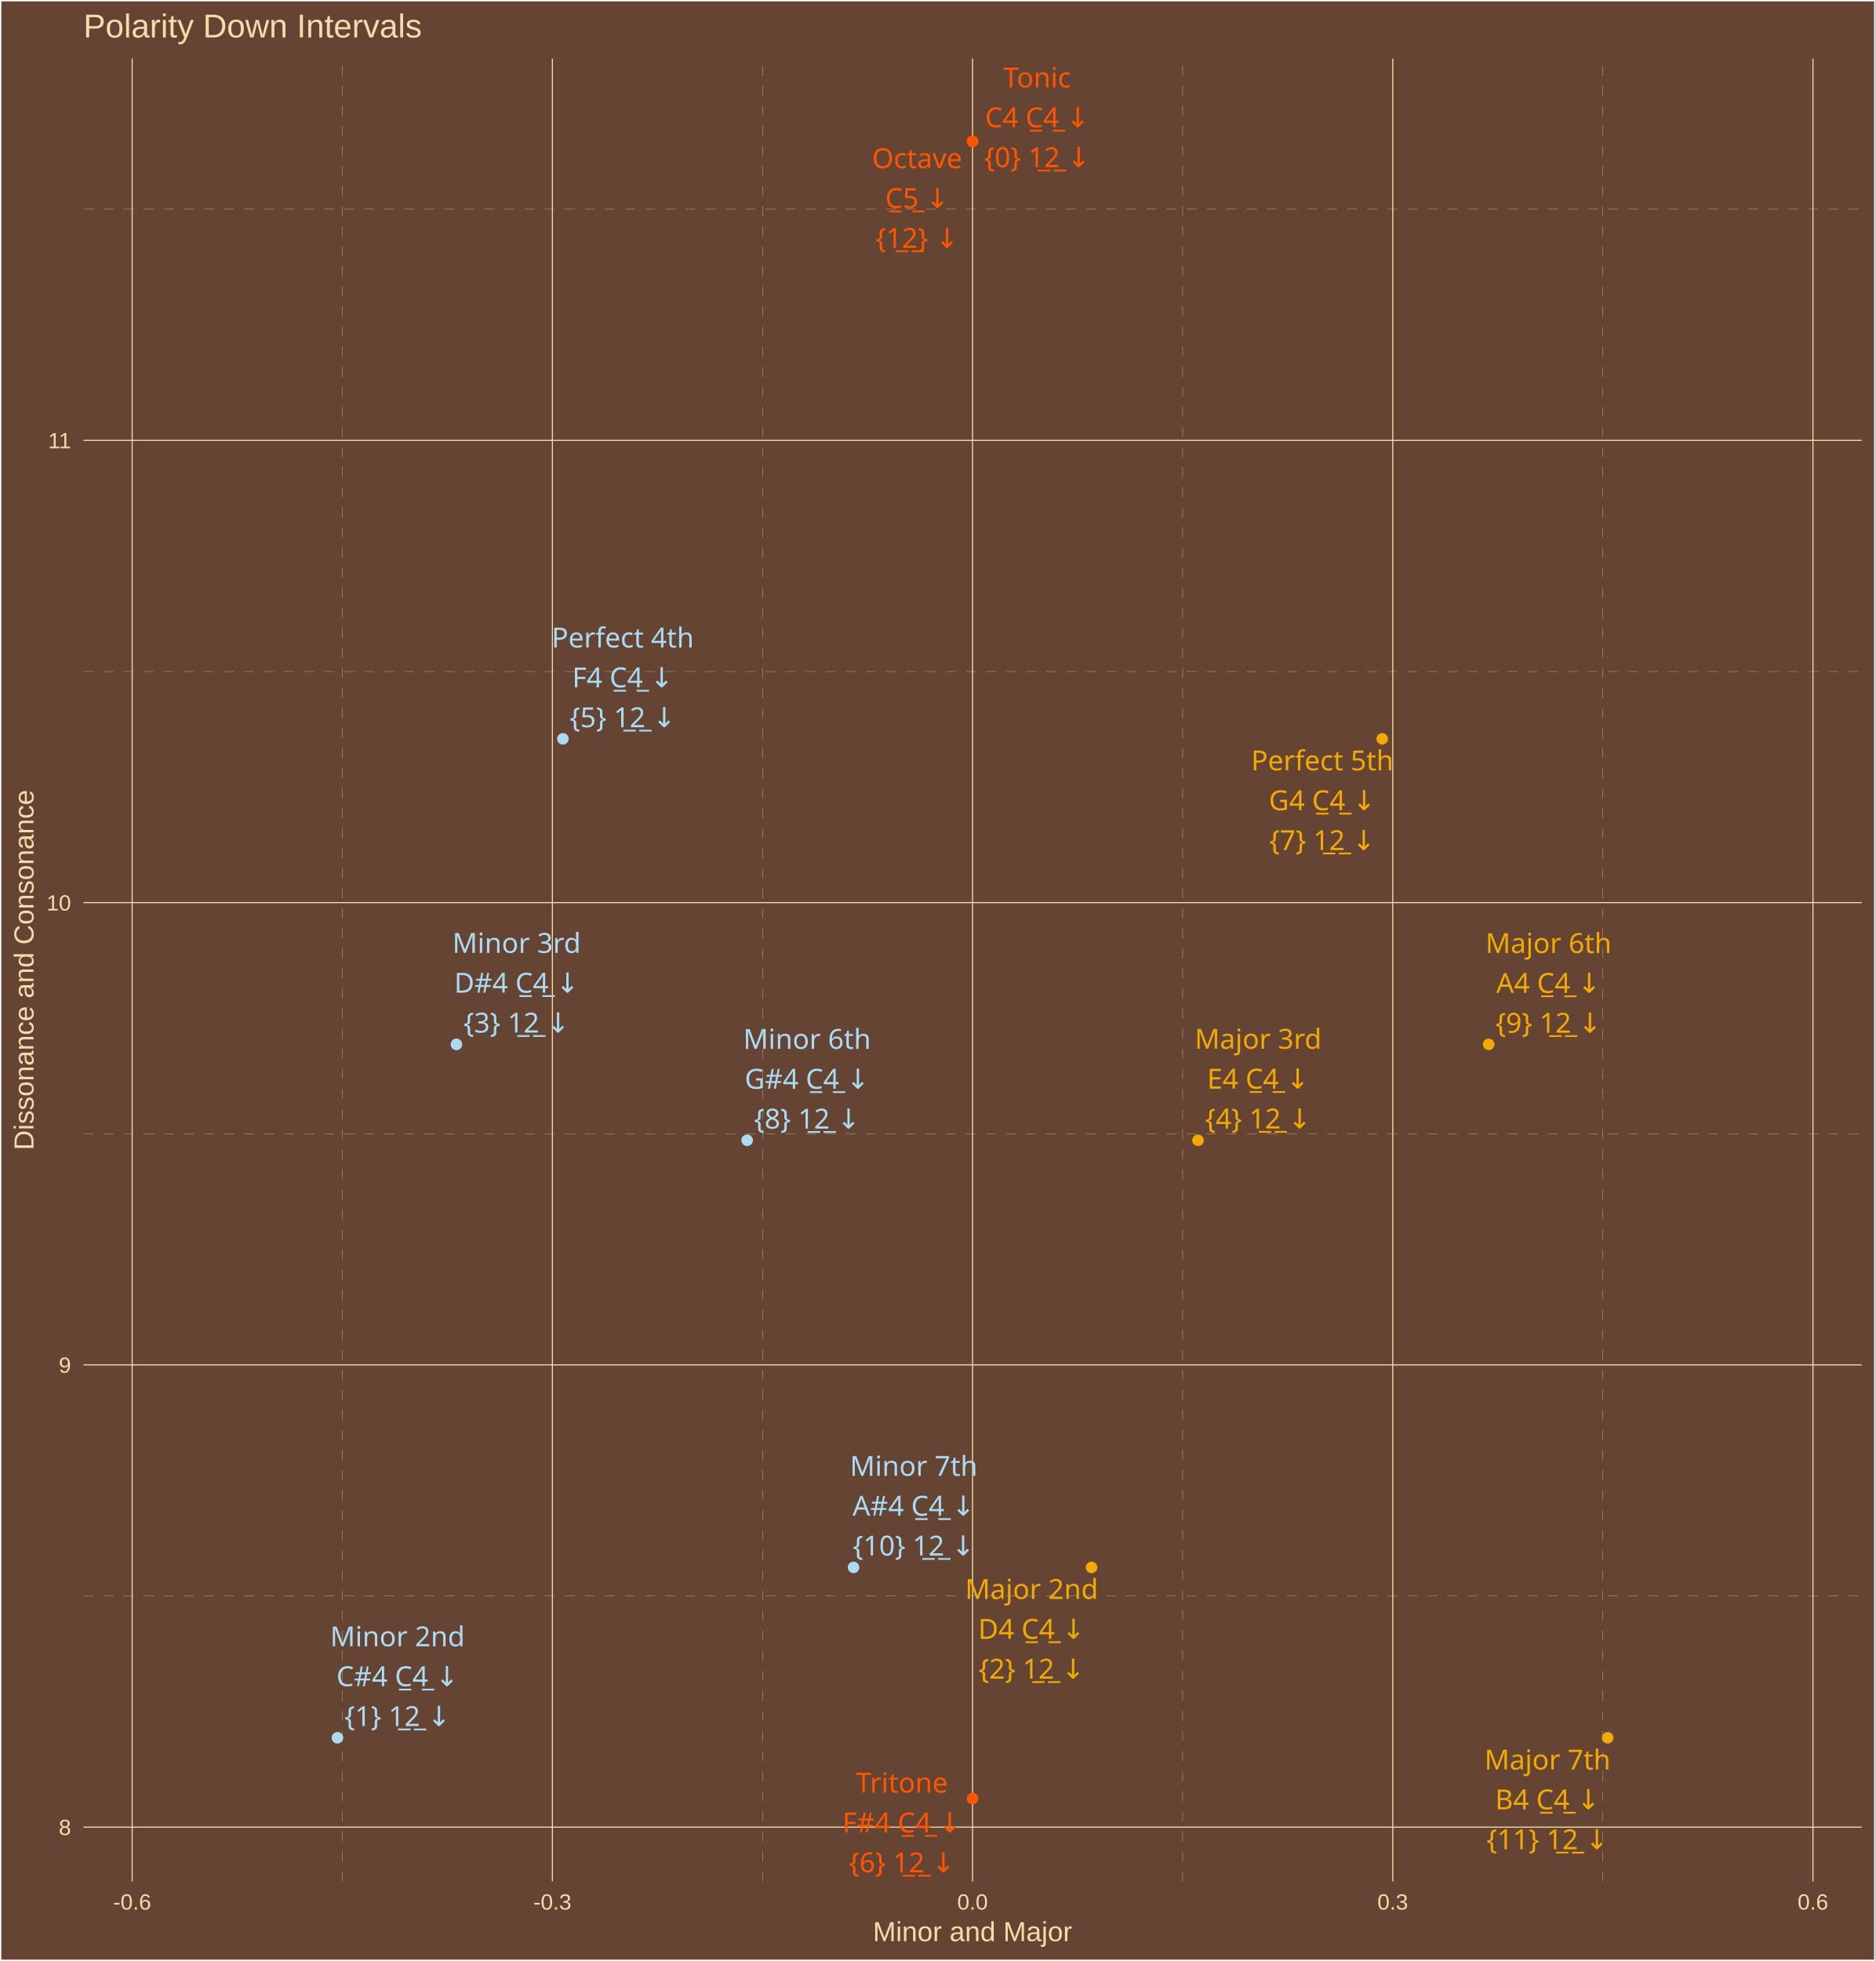
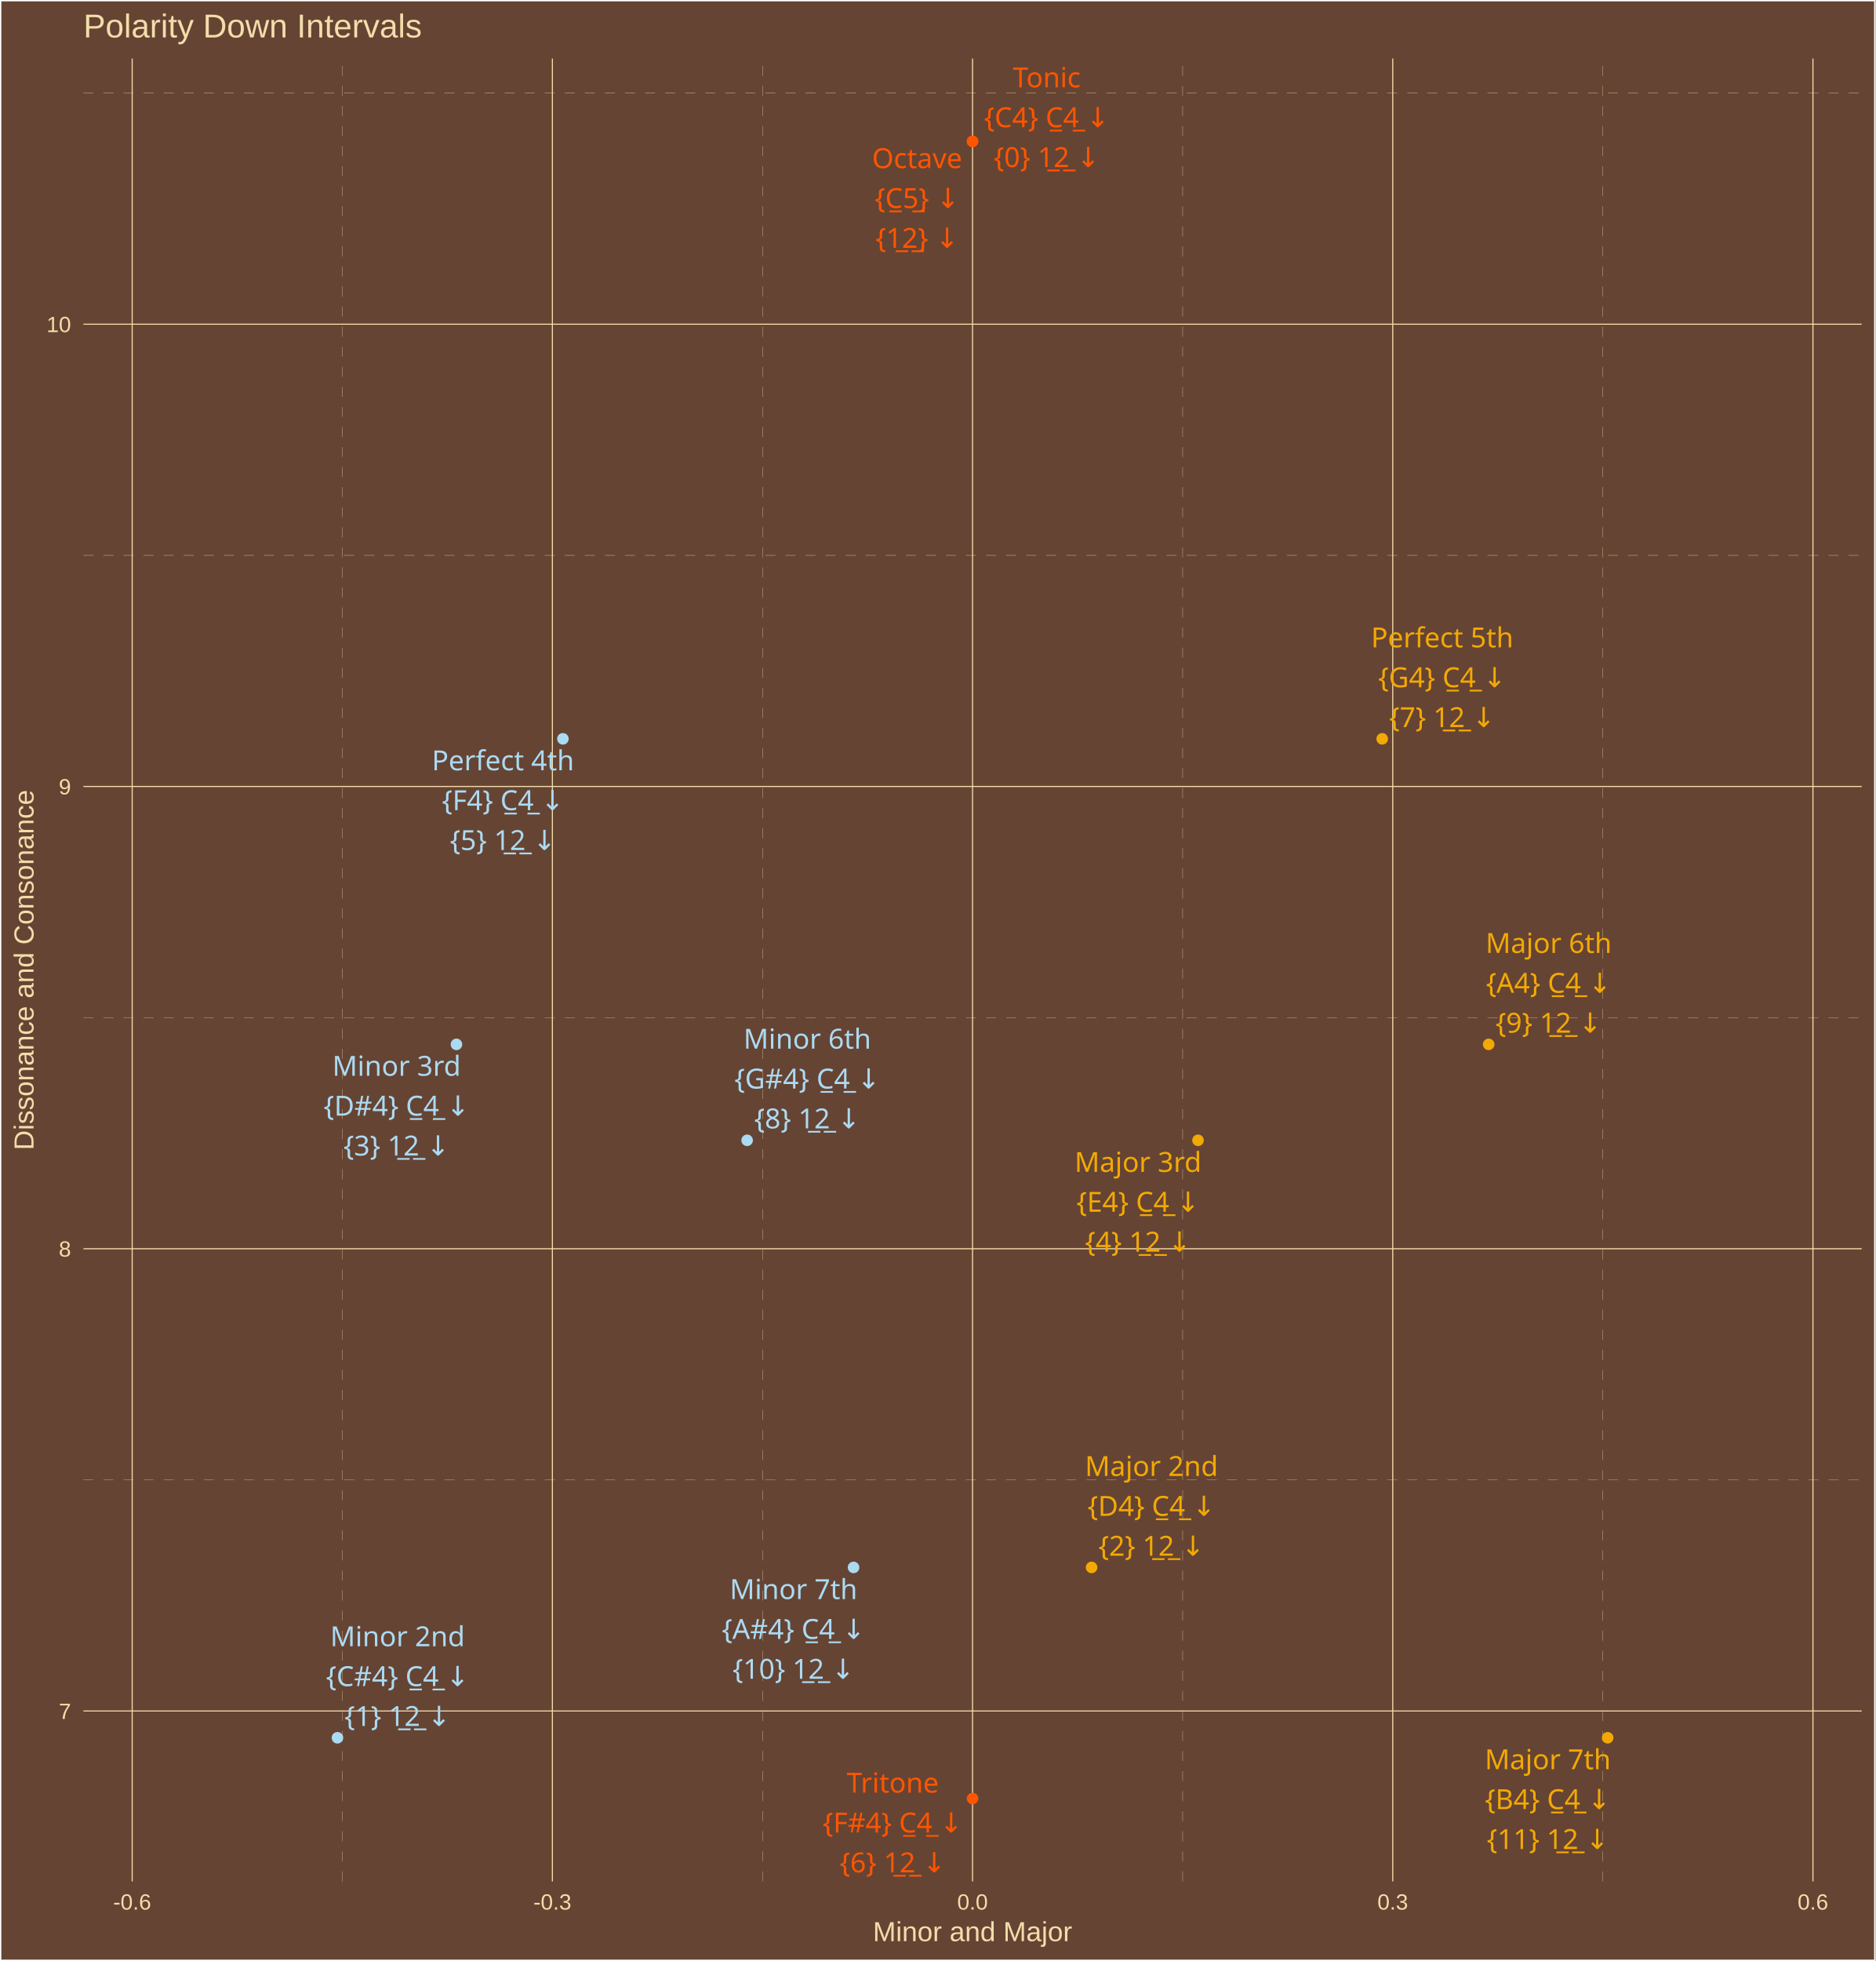
<svg xmlns="http://www.w3.org/2000/svg" class="svglite" width="748.00pt" height="782.00pt" viewBox="0 0 748.00 782.00">
  <defs>
    <style type="text/css">
    .svglite line, .svglite polyline, .svglite polygon, .svglite path, .svglite rect, .svglite circle {
      fill: none;
      stroke: #000000;
      stroke-linecap: round;
      stroke-linejoin: round;
      stroke-miterlimit: 10.00;
    }
    .svglite text {
      white-space: pre;
    }
  </style>
  </defs>
  <rect width="100%" height="100%" style="stroke: none; fill: #664433;" />
  <defs>
    <clipPath id="cpMC4wMHw3NDguMDB8MC4wMHw3ODIuMDA=">
      <rect x="0.00" y="0.00" width="748.00" height="782.00" />
    </clipPath>
  </defs>
  <g clip-path="url(#cpMC4wMHw3NDguMDB8MC4wMHw3ODIuMDA=)">
    <rect x="0.00" y="0" width="748.00" height="782.00" style="stroke-width: 1.07; stroke: #FFFFFF; fill: #664433;" />
  </g>
  <defs>
    <clipPath id="cpMzMuMjd8NzQyLjUyfDIzLjM0fDc1MC4yNw==">
      <rect x="33.27" y="23.34" width="709.25" height="726.93" />
    </clipPath>
  </defs>
  <g clip-path="url(#cpMzMuMjd8NzQyLjUyfDIzLjM0fDc1MC4yNw==)">
    <rect x="33.27" y="23.34" width="709.25" height="726.93" style="stroke-width: 1.07; stroke: none; fill: #664433;" />
-     <polyline points="33.27,636.45 742.52,636.45 " style="stroke-width: 0.11; stroke: #F3DDAB; stroke-dasharray: 4.00,4.00; stroke-linecap: butt;" />
-     <polyline points="33.27,452.11 742.52,452.11 " style="stroke-width: 0.11; stroke: #F3DDAB; stroke-dasharray: 4.00,4.00; stroke-linecap: butt;" />
-     <polyline points="33.27,267.77 742.52,267.77 " style="stroke-width: 0.11; stroke: #F3DDAB; stroke-dasharray: 4.00,4.00; stroke-linecap: butt;" />
-     <polyline points="33.27,83.44 742.52,83.44 " style="stroke-width: 0.11; stroke: #F3DDAB; stroke-dasharray: 4.00,4.00; stroke-linecap: butt;" />
+     <polyline points="33.27,590.14 742.52,590.14 " style="stroke-width: 0.11; stroke: #F3DDAB; stroke-dasharray: 4.00,4.00; stroke-linecap: butt;" />
+     <polyline points="33.27,405.80 742.52,405.80 " style="stroke-width: 0.11; stroke: #F3DDAB; stroke-dasharray: 4.00,4.00; stroke-linecap: butt;" />
+     <polyline points="33.27,221.46 742.52,221.46 " style="stroke-width: 0.11; stroke: #F3DDAB; stroke-dasharray: 4.00,4.00; stroke-linecap: butt;" />
+     <polyline points="33.27,37.12 742.52,37.12 " style="stroke-width: 0.11; stroke: #F3DDAB; stroke-dasharray: 4.00,4.00; stroke-linecap: butt;" />
    <polyline points="136.51,750.27 136.51,23.34 " style="stroke-width: 0.11; stroke: #F3DDAB; stroke-dasharray: 4.00,4.00; stroke-linecap: butt;" />
    <polyline points="304.10,750.27 304.10,23.34 " style="stroke-width: 0.11; stroke: #F3DDAB; stroke-dasharray: 4.00,4.00; stroke-linecap: butt;" />
    <polyline points="471.69,750.27 471.69,23.34 " style="stroke-width: 0.11; stroke: #F3DDAB; stroke-dasharray: 4.00,4.00; stroke-linecap: butt;" />
    <polyline points="639.27,750.27 639.27,23.34 " style="stroke-width: 0.11; stroke: #F3DDAB; stroke-dasharray: 4.00,4.00; stroke-linecap: butt;" />
-     <polyline points="33.27,728.62 742.52,728.62 " style="stroke-width: 0.43; stroke: #F3DDAB; stroke-linecap: butt;" />
-     <polyline points="33.27,544.28 742.52,544.28 " style="stroke-width: 0.43; stroke: #F3DDAB; stroke-linecap: butt;" />
-     <polyline points="33.27,359.94 742.52,359.94 " style="stroke-width: 0.43; stroke: #F3DDAB; stroke-linecap: butt;" />
-     <polyline points="33.27,175.60 742.52,175.60 " style="stroke-width: 0.43; stroke: #F3DDAB; stroke-linecap: butt;" />
+     <polyline points="33.27,682.30 742.52,682.30 " style="stroke-width: 0.43; stroke: #F3DDAB; stroke-linecap: butt;" />
+     <polyline points="33.27,497.97 742.52,497.97 " style="stroke-width: 0.43; stroke: #F3DDAB; stroke-linecap: butt;" />
+     <polyline points="33.27,313.63 742.52,313.63 " style="stroke-width: 0.43; stroke: #F3DDAB; stroke-linecap: butt;" />
+     <polyline points="33.27,129.29 742.52,129.29 " style="stroke-width: 0.43; stroke: #F3DDAB; stroke-linecap: butt;" />
    <polyline points="52.72,750.27 52.72,23.34 " style="stroke-width: 0.43; stroke: #F3DDAB; stroke-linecap: butt;" />
    <polyline points="220.31,750.27 220.31,23.34 " style="stroke-width: 0.43; stroke: #F3DDAB; stroke-linecap: butt;" />
    <polyline points="387.89,750.27 387.89,23.34 " style="stroke-width: 0.43; stroke: #F3DDAB; stroke-linecap: butt;" />
    <polyline points="555.48,750.27 555.48,23.34 " style="stroke-width: 0.43; stroke: #F3DDAB; stroke-linecap: butt;" />
    <polyline points="723.07,750.27 723.07,23.34 " style="stroke-width: 0.43; stroke: #F3DDAB; stroke-linecap: butt;" />
    <circle cx="387.89" cy="56.38" r="1.95" style="stroke-width: 0.71; stroke: #FF5500; fill: #FF5500;" />
    <circle cx="134.59" cy="692.98" r="1.95" style="stroke-width: 0.71; stroke: #ABDAF3; fill: #ABDAF3;" />
    <circle cx="435.36" cy="625.05" r="1.95" style="stroke-width: 0.71; stroke: #F3A904; fill: #F3A904;" />
    <circle cx="182.05" cy="416.47" r="1.95" style="stroke-width: 0.71; stroke: #ABDAF3; fill: #ABDAF3;" />
    <circle cx="477.81" cy="454.73" r="1.95" style="stroke-width: 0.71; stroke: #F3A904; fill: #F3A904;" />
    <circle cx="224.51" cy="294.63" r="1.95" style="stroke-width: 0.71; stroke: #ABDAF3; fill: #ABDAF3;" />
    <circle cx="387.89" cy="717.22" r="1.95" style="stroke-width: 0.71; stroke: #FF5500; fill: #FF5500;" />
    <circle cx="551.28" cy="294.63" r="1.95" style="stroke-width: 0.71; stroke: #F3A904; fill: #F3A904;" />
    <circle cx="297.98" cy="454.73" r="1.95" style="stroke-width: 0.71; stroke: #ABDAF3; fill: #ABDAF3;" />
    <circle cx="593.74" cy="416.47" r="1.95" style="stroke-width: 0.71; stroke: #F3A904; fill: #F3A904;" />
    <circle cx="340.43" cy="625.05" r="1.95" style="stroke-width: 0.71; stroke: #ABDAF3; fill: #ABDAF3;" />
    <circle cx="641.20" cy="692.98" r="1.95" style="stroke-width: 0.71; stroke: #F3A904; fill: #F3A904;" />
    <circle cx="387.89" cy="56.38" r="1.95" style="stroke-width: 0.71; stroke: #FF5500; fill: #FF5500;" />
-     <text x="413.67" y="34.86" text-anchor="middle" style="font-size: 11.04px;fill: #FF5500; font-family: &quot;Arial Unicode MS&quot;;" textLength="26.97px" lengthAdjust="spacingAndGlyphs">Tonic</text>
-     <text x="413.67" y="50.76" text-anchor="middle" style="font-size: 11.04px;fill: #FF5500; font-family: &quot;Arial Unicode MS&quot;;" textLength="42.19px" lengthAdjust="spacingAndGlyphs">C4 C̲4̲ ↓</text>
-     <text x="413.67" y="66.66" text-anchor="middle" style="font-size: 11.04px;fill: #FF5500; font-family: &quot;Arial Unicode MS&quot;;" textLength="39.77px" lengthAdjust="spacingAndGlyphs">{0} 1̲2̲ ↓</text>
-     <text x="158.53" y="656.51" text-anchor="middle" style="font-size: 11.04px;fill: #ABDAF3; font-family: &quot;Arial Unicode MS&quot;;" textLength="49.05px" lengthAdjust="spacingAndGlyphs">Minor 2nd</text>
-     <text x="158.53" y="672.41" text-anchor="middle" style="font-size: 11.04px;fill: #ABDAF3; font-family: &quot;Arial Unicode MS&quot;;" textLength="48.33px" lengthAdjust="spacingAndGlyphs">C#4 C̲4̲ ↓</text>
-     <text x="158.53" y="688.31" text-anchor="middle" style="font-size: 11.04px;fill: #ABDAF3; font-family: &quot;Arial Unicode MS&quot;;" textLength="39.77px" lengthAdjust="spacingAndGlyphs">{1} 1̲2̲ ↓</text>
-     <text x="411.45" y="637.62" text-anchor="middle" style="font-size: 11.04px;fill: #F3A904; font-family: &quot;Arial Unicode MS&quot;;" textLength="49.05px" lengthAdjust="spacingAndGlyphs">Major 2nd</text>
-     <text x="411.45" y="653.52" text-anchor="middle" style="font-size: 11.04px;fill: #F3A904; font-family: &quot;Arial Unicode MS&quot;;" textLength="42.19px" lengthAdjust="spacingAndGlyphs">D4 C̲4̲ ↓</text>
-     <text x="411.45" y="669.42" text-anchor="middle" style="font-size: 11.04px;fill: #F3A904; font-family: &quot;Arial Unicode MS&quot;;" textLength="39.77px" lengthAdjust="spacingAndGlyphs">{2} 1̲2̲ ↓</text>
-     <text x="206.04" y="379.98" text-anchor="middle" style="font-size: 11.04px;fill: #ABDAF3; font-family: &quot;Arial Unicode MS&quot;;" textLength="46.58px" lengthAdjust="spacingAndGlyphs">Minor 3rd</text>
-     <text x="206.04" y="395.87" text-anchor="middle" style="font-size: 11.04px;fill: #ABDAF3; font-family: &quot;Arial Unicode MS&quot;;" textLength="48.33px" lengthAdjust="spacingAndGlyphs">D#4 C̲4̲ ↓</text>
-     <text x="206.04" y="411.77" text-anchor="middle" style="font-size: 11.04px;fill: #ABDAF3; font-family: &quot;Arial Unicode MS&quot;;" textLength="39.77px" lengthAdjust="spacingAndGlyphs">{3} 1̲2̲ ↓</text>
-     <text x="501.80" y="418.22" text-anchor="middle" style="font-size: 11.04px;fill: #F3A904; font-family: &quot;Arial Unicode MS&quot;;" textLength="46.58px" lengthAdjust="spacingAndGlyphs">Major 3rd</text>
-     <text x="501.80" y="434.12" text-anchor="middle" style="font-size: 11.04px;fill: #F3A904; font-family: &quot;Arial Unicode MS&quot;;" textLength="41.59px" lengthAdjust="spacingAndGlyphs">E4 C̲4̲ ↓</text>
-     <text x="501.80" y="450.02" text-anchor="middle" style="font-size: 11.04px;fill: #F3A904; font-family: &quot;Arial Unicode MS&quot;;" textLength="39.77px" lengthAdjust="spacingAndGlyphs">{4} 1̲2̲ ↓</text>
-     <text x="248.37" y="258.20" text-anchor="middle" style="font-size: 11.04px;fill: #ABDAF3; font-family: &quot;Arial Unicode MS&quot;;" textLength="53.35px" lengthAdjust="spacingAndGlyphs">Perfect 4th</text>
-     <text x="248.37" y="274.10" text-anchor="middle" style="font-size: 11.04px;fill: #ABDAF3; font-family: &quot;Arial Unicode MS&quot;;" textLength="40.97px" lengthAdjust="spacingAndGlyphs">F4 C̲4̲ ↓</text>
-     <text x="248.37" y="290.00" text-anchor="middle" style="font-size: 11.04px;fill: #ABDAF3; font-family: &quot;Arial Unicode MS&quot;;" textLength="39.77px" lengthAdjust="spacingAndGlyphs">{5} 1̲2̲ ↓</text>
-     <text x="359.71" y="714.84" text-anchor="middle" style="font-size: 11.04px;fill: #FF5500; font-family: &quot;Arial Unicode MS&quot;;" textLength="34.33px" lengthAdjust="spacingAndGlyphs">Tritone</text>
-     <text x="359.71" y="730.74" text-anchor="middle" style="font-size: 11.04px;fill: #FF5500; font-family: &quot;Arial Unicode MS&quot;;" textLength="47.10px" lengthAdjust="spacingAndGlyphs">F#4 C̲4̲ ↓</text>
-     <text x="359.71" y="746.64" text-anchor="middle" style="font-size: 11.04px;fill: #FF5500; font-family: &quot;Arial Unicode MS&quot;;" textLength="39.77px" lengthAdjust="spacingAndGlyphs">{6} 1̲2̲ ↓</text>
-     <text x="527.37" y="307.20" text-anchor="middle" style="font-size: 11.04px;fill: #F3A904; font-family: &quot;Arial Unicode MS&quot;;" textLength="53.35px" lengthAdjust="spacingAndGlyphs">Perfect 5th</text>
-     <text x="527.37" y="323.10" text-anchor="middle" style="font-size: 11.04px;fill: #F3A904; font-family: &quot;Arial Unicode MS&quot;;" textLength="42.81px" lengthAdjust="spacingAndGlyphs">G4 C̲4̲ ↓</text>
-     <text x="527.37" y="339.00" text-anchor="middle" style="font-size: 11.04px;fill: #F3A904; font-family: &quot;Arial Unicode MS&quot;;" textLength="39.77px" lengthAdjust="spacingAndGlyphs">{7} 1̲2̲ ↓</text>
-     <text x="321.89" y="418.26" text-anchor="middle" style="font-size: 11.04px;fill: #ABDAF3; font-family: &quot;Arial Unicode MS&quot;;" textLength="45.98px" lengthAdjust="spacingAndGlyphs">Minor 6th</text>
-     <text x="321.89" y="434.16" text-anchor="middle" style="font-size: 11.04px;fill: #ABDAF3; font-family: &quot;Arial Unicode MS&quot;;" textLength="48.95px" lengthAdjust="spacingAndGlyphs">G#4 C̲4̲ ↓</text>
-     <text x="321.89" y="450.06" text-anchor="middle" style="font-size: 11.04px;fill: #ABDAF3; font-family: &quot;Arial Unicode MS&quot;;" textLength="39.77px" lengthAdjust="spacingAndGlyphs">{8} 1̲2̲ ↓</text>
-     <text x="617.60" y="380.04" text-anchor="middle" style="font-size: 11.04px;fill: #F3A904; font-family: &quot;Arial Unicode MS&quot;;" textLength="45.98px" lengthAdjust="spacingAndGlyphs">Major 6th</text>
-     <text x="617.60" y="395.94" text-anchor="middle" style="font-size: 11.04px;fill: #F3A904; font-family: &quot;Arial Unicode MS&quot;;" textLength="41.59px" lengthAdjust="spacingAndGlyphs">A4 C̲4̲ ↓</text>
-     <text x="617.60" y="411.83" text-anchor="middle" style="font-size: 11.04px;fill: #F3A904; font-family: &quot;Arial Unicode MS&quot;;" textLength="39.77px" lengthAdjust="spacingAndGlyphs">{9} 1̲2̲ ↓</text>
-     <text x="364.42" y="588.53" text-anchor="middle" style="font-size: 11.04px;fill: #ABDAF3; font-family: &quot;Arial Unicode MS&quot;;" textLength="45.98px" lengthAdjust="spacingAndGlyphs">Minor 7th</text>
-     <text x="364.42" y="604.42" text-anchor="middle" style="font-size: 11.04px;fill: #ABDAF3; font-family: &quot;Arial Unicode MS&quot;;" textLength="47.72px" lengthAdjust="spacingAndGlyphs">A#4 C̲4̲ ↓</text>
-     <text x="364.42" y="620.32" text-anchor="middle" style="font-size: 11.04px;fill: #ABDAF3; font-family: &quot;Arial Unicode MS&quot;;" textLength="45.91px" lengthAdjust="spacingAndGlyphs">{10} 1̲2̲ ↓</text>
-     <text x="617.20" y="705.64" text-anchor="middle" style="font-size: 11.04px;fill: #F3A904; font-family: &quot;Arial Unicode MS&quot;;" textLength="45.98px" lengthAdjust="spacingAndGlyphs">Major 7th</text>
-     <text x="617.20" y="721.53" text-anchor="middle" style="font-size: 11.04px;fill: #F3A904; font-family: &quot;Arial Unicode MS&quot;;" textLength="41.59px" lengthAdjust="spacingAndGlyphs">B4 C̲4̲ ↓</text>
-     <text x="617.20" y="737.43" text-anchor="middle" style="font-size: 11.04px;fill: #F3A904; font-family: &quot;Arial Unicode MS&quot;;" textLength="45.91px" lengthAdjust="spacingAndGlyphs">{11} 1̲2̲ ↓</text>
-     <text x="365.77" y="67.05" text-anchor="middle" style="font-size: 11.04px;fill: #FF5500; font-family: &quot;Arial Unicode MS&quot;;" textLength="34.95px" lengthAdjust="spacingAndGlyphs">Octave</text>
-     <text x="365.77" y="82.95" text-anchor="middle" style="font-size: 11.04px;fill: #FF5500; font-family: &quot;Arial Unicode MS&quot;;" textLength="25.03px" lengthAdjust="spacingAndGlyphs">C̲5̲ ↓</text>
-     <text x="365.77" y="98.84" text-anchor="middle" style="font-size: 11.04px;fill: #FF5500; font-family: &quot;Arial Unicode MS&quot;;" textLength="30.57px" lengthAdjust="spacingAndGlyphs">{1̲2̲} ↓</text>
+     <text x="417.46" y="34.83" text-anchor="middle" style="font-size: 11.04px;fill: #FF5500; font-family: &quot;Arial Unicode MS&quot;;" textLength="26.97px" lengthAdjust="spacingAndGlyphs">Tonic</text>
+     <text x="417.46" y="50.73" text-anchor="middle" style="font-size: 11.04px;fill: #FF5500; font-family: &quot;Arial Unicode MS&quot;;" textLength="49.56px" lengthAdjust="spacingAndGlyphs">{C4} C̲4̲ ↓</text>
+     <text x="417.46" y="66.63" text-anchor="middle" style="font-size: 11.04px;fill: #FF5500; font-family: &quot;Arial Unicode MS&quot;;" textLength="39.77px" lengthAdjust="spacingAndGlyphs">{0} 1̲2̲ ↓</text>
+     <text x="158.55" y="656.48" text-anchor="middle" style="font-size: 11.04px;fill: #ABDAF3; font-family: &quot;Arial Unicode MS&quot;;" textLength="49.05px" lengthAdjust="spacingAndGlyphs">Minor 2nd</text>
+     <text x="158.55" y="672.38" text-anchor="middle" style="font-size: 11.04px;fill: #ABDAF3; font-family: &quot;Arial Unicode MS&quot;;" textLength="55.70px" lengthAdjust="spacingAndGlyphs">{C#4} C̲4̲ ↓</text>
+     <text x="158.55" y="688.27" text-anchor="middle" style="font-size: 11.04px;fill: #ABDAF3; font-family: &quot;Arial Unicode MS&quot;;" textLength="39.77px" lengthAdjust="spacingAndGlyphs">{1} 1̲2̲ ↓</text>
+     <text x="459.26" y="588.59" text-anchor="middle" style="font-size: 11.04px;fill: #F3A904; font-family: &quot;Arial Unicode MS&quot;;" textLength="49.05px" lengthAdjust="spacingAndGlyphs">Major 2nd</text>
+     <text x="459.26" y="604.49" text-anchor="middle" style="font-size: 11.04px;fill: #F3A904; font-family: &quot;Arial Unicode MS&quot;;" textLength="49.56px" lengthAdjust="spacingAndGlyphs">{D4} C̲4̲ ↓</text>
+     <text x="459.26" y="620.39" text-anchor="middle" style="font-size: 11.04px;fill: #F3A904; font-family: &quot;Arial Unicode MS&quot;;" textLength="39.77px" lengthAdjust="spacingAndGlyphs">{2} 1̲2̲ ↓</text>
+     <text x="158.16" y="428.99" text-anchor="middle" style="font-size: 11.04px;fill: #ABDAF3; font-family: &quot;Arial Unicode MS&quot;;" textLength="46.58px" lengthAdjust="spacingAndGlyphs">Minor 3rd</text>
+     <text x="158.16" y="444.89" text-anchor="middle" style="font-size: 11.04px;fill: #ABDAF3; font-family: &quot;Arial Unicode MS&quot;;" textLength="55.70px" lengthAdjust="spacingAndGlyphs">{D#4} C̲4̲ ↓</text>
+     <text x="158.16" y="460.79" text-anchor="middle" style="font-size: 11.04px;fill: #ABDAF3; font-family: &quot;Arial Unicode MS&quot;;" textLength="39.77px" lengthAdjust="spacingAndGlyphs">{3} 1̲2̲ ↓</text>
+     <text x="453.88" y="467.33" text-anchor="middle" style="font-size: 11.04px;fill: #F3A904; font-family: &quot;Arial Unicode MS&quot;;" textLength="46.58px" lengthAdjust="spacingAndGlyphs">Major 3rd</text>
+     <text x="453.88" y="483.22" text-anchor="middle" style="font-size: 11.04px;fill: #F3A904; font-family: &quot;Arial Unicode MS&quot;;" textLength="48.96px" lengthAdjust="spacingAndGlyphs">{E4} C̲4̲ ↓</text>
+     <text x="453.88" y="499.12" text-anchor="middle" style="font-size: 11.04px;fill: #F3A904; font-family: &quot;Arial Unicode MS&quot;;" textLength="39.77px" lengthAdjust="spacingAndGlyphs">{4} 1̲2̲ ↓</text>
+     <text x="200.60" y="307.18" text-anchor="middle" style="font-size: 11.04px;fill: #ABDAF3; font-family: &quot;Arial Unicode MS&quot;;" textLength="53.35px" lengthAdjust="spacingAndGlyphs">Perfect 4th</text>
+     <text x="200.60" y="323.08" text-anchor="middle" style="font-size: 11.04px;fill: #ABDAF3; font-family: &quot;Arial Unicode MS&quot;;" textLength="48.34px" lengthAdjust="spacingAndGlyphs">{F4} C̲4̲ ↓</text>
+     <text x="200.60" y="338.97" text-anchor="middle" style="font-size: 11.04px;fill: #ABDAF3; font-family: &quot;Arial Unicode MS&quot;;" textLength="39.77px" lengthAdjust="spacingAndGlyphs">{5} 1̲2̲ ↓</text>
+     <text x="356.05" y="714.86" text-anchor="middle" style="font-size: 11.04px;fill: #FF5500; font-family: &quot;Arial Unicode MS&quot;;" textLength="34.33px" lengthAdjust="spacingAndGlyphs">Tritone</text>
+     <text x="356.05" y="730.76" text-anchor="middle" style="font-size: 11.04px;fill: #FF5500; font-family: &quot;Arial Unicode MS&quot;;" textLength="54.48px" lengthAdjust="spacingAndGlyphs">{F#4} C̲4̲ ↓</text>
+     <text x="356.05" y="746.66" text-anchor="middle" style="font-size: 11.04px;fill: #FF5500; font-family: &quot;Arial Unicode MS&quot;;" textLength="39.77px" lengthAdjust="spacingAndGlyphs">{6} 1̲2̲ ↓</text>
+     <text x="575.20" y="258.16" text-anchor="middle" style="font-size: 11.04px;fill: #F3A904; font-family: &quot;Arial Unicode MS&quot;;" textLength="53.35px" lengthAdjust="spacingAndGlyphs">Perfect 5th</text>
+     <text x="575.20" y="274.05" text-anchor="middle" style="font-size: 11.04px;fill: #F3A904; font-family: &quot;Arial Unicode MS&quot;;" textLength="50.18px" lengthAdjust="spacingAndGlyphs">{G4} C̲4̲ ↓</text>
+     <text x="575.20" y="289.95" text-anchor="middle" style="font-size: 11.04px;fill: #F3A904; font-family: &quot;Arial Unicode MS&quot;;" textLength="39.77px" lengthAdjust="spacingAndGlyphs">{7} 1̲2̲ ↓</text>
+     <text x="321.99" y="418.18" text-anchor="middle" style="font-size: 11.04px;fill: #ABDAF3; font-family: &quot;Arial Unicode MS&quot;;" textLength="45.98px" lengthAdjust="spacingAndGlyphs">Minor 6th</text>
+     <text x="321.99" y="434.08" text-anchor="middle" style="font-size: 11.04px;fill: #ABDAF3; font-family: &quot;Arial Unicode MS&quot;;" textLength="56.32px" lengthAdjust="spacingAndGlyphs">{G#4} C̲4̲ ↓</text>
+     <text x="321.99" y="449.97" text-anchor="middle" style="font-size: 11.04px;fill: #ABDAF3; font-family: &quot;Arial Unicode MS&quot;;" textLength="39.77px" lengthAdjust="spacingAndGlyphs">{8} 1̲2̲ ↓</text>
+     <text x="617.66" y="380.01" text-anchor="middle" style="font-size: 11.04px;fill: #F3A904; font-family: &quot;Arial Unicode MS&quot;;" textLength="45.98px" lengthAdjust="spacingAndGlyphs">Major 6th</text>
+     <text x="617.66" y="395.91" text-anchor="middle" style="font-size: 11.04px;fill: #F3A904; font-family: &quot;Arial Unicode MS&quot;;" textLength="48.96px" lengthAdjust="spacingAndGlyphs">{A4} C̲4̲ ↓</text>
+     <text x="617.66" y="411.80" text-anchor="middle" style="font-size: 11.04px;fill: #F3A904; font-family: &quot;Arial Unicode MS&quot;;" textLength="39.77px" lengthAdjust="spacingAndGlyphs">{9} 1̲2̲ ↓</text>
+     <text x="316.49" y="637.67" text-anchor="middle" style="font-size: 11.04px;fill: #ABDAF3; font-family: &quot;Arial Unicode MS&quot;;" textLength="45.98px" lengthAdjust="spacingAndGlyphs">Minor 7th</text>
+     <text x="316.49" y="653.56" text-anchor="middle" style="font-size: 11.04px;fill: #ABDAF3; font-family: &quot;Arial Unicode MS&quot;;" textLength="55.09px" lengthAdjust="spacingAndGlyphs">{A#4} C̲4̲ ↓</text>
+     <text x="316.49" y="669.46" text-anchor="middle" style="font-size: 11.04px;fill: #ABDAF3; font-family: &quot;Arial Unicode MS&quot;;" textLength="45.91px" lengthAdjust="spacingAndGlyphs">{10} 1̲2̲ ↓</text>
+     <text x="617.32" y="705.53" text-anchor="middle" style="font-size: 11.04px;fill: #F3A904; font-family: &quot;Arial Unicode MS&quot;;" textLength="45.98px" lengthAdjust="spacingAndGlyphs">Major 7th</text>
+     <text x="617.32" y="721.43" text-anchor="middle" style="font-size: 11.04px;fill: #F3A904; font-family: &quot;Arial Unicode MS&quot;;" textLength="48.96px" lengthAdjust="spacingAndGlyphs">{B4} C̲4̲ ↓</text>
+     <text x="617.32" y="737.33" text-anchor="middle" style="font-size: 11.04px;fill: #F3A904; font-family: &quot;Arial Unicode MS&quot;;" textLength="45.91px" lengthAdjust="spacingAndGlyphs">{11} 1̲2̲ ↓</text>
+     <text x="365.78" y="67.04" text-anchor="middle" style="font-size: 11.04px;fill: #FF5500; font-family: &quot;Arial Unicode MS&quot;;" textLength="34.95px" lengthAdjust="spacingAndGlyphs">Octave</text>
+     <text x="365.78" y="82.94" text-anchor="middle" style="font-size: 11.04px;fill: #FF5500; font-family: &quot;Arial Unicode MS&quot;;" textLength="32.40px" lengthAdjust="spacingAndGlyphs">{C̲5̲} ↓</text>
+     <text x="365.78" y="98.83" text-anchor="middle" style="font-size: 11.04px;fill: #FF5500; font-family: &quot;Arial Unicode MS&quot;;" textLength="30.57px" lengthAdjust="spacingAndGlyphs">{1̲2̲} ↓</text>
  </g>
  <g clip-path="url(#cpMC4wMHw3NDguMDB8MC4wMHw3ODIuMDA=)">
-     <text x="28.34" y="731.77" text-anchor="end" style="font-size: 8.80px;fill: #F3DDAB; font-family: &quot;Arial&quot;;" textLength="4.90px" lengthAdjust="spacingAndGlyphs">8</text>
-     <text x="28.34" y="547.43" text-anchor="end" style="font-size: 8.80px;fill: #F3DDAB; font-family: &quot;Arial&quot;;" textLength="4.90px" lengthAdjust="spacingAndGlyphs">9</text>
-     <text x="28.34" y="363.10" text-anchor="end" style="font-size: 8.80px;fill: #F3DDAB; font-family: &quot;Arial&quot;;" textLength="9.79px" lengthAdjust="spacingAndGlyphs">10</text>
-     <text x="28.34" y="178.76" text-anchor="end" style="font-size: 8.80px;fill: #F3DDAB; font-family: &quot;Arial&quot;;" textLength="9.79px" lengthAdjust="spacingAndGlyphs">11</text>
+     <text x="28.34" y="685.46" text-anchor="end" style="font-size: 8.80px;fill: #F3DDAB; font-family: &quot;Arial&quot;;" textLength="4.90px" lengthAdjust="spacingAndGlyphs">7</text>
+     <text x="28.34" y="501.12" text-anchor="end" style="font-size: 8.80px;fill: #F3DDAB; font-family: &quot;Arial&quot;;" textLength="4.90px" lengthAdjust="spacingAndGlyphs">8</text>
+     <text x="28.34" y="316.78" text-anchor="end" style="font-size: 8.80px;fill: #F3DDAB; font-family: &quot;Arial&quot;;" textLength="4.90px" lengthAdjust="spacingAndGlyphs">9</text>
+     <text x="28.34" y="132.44" text-anchor="end" style="font-size: 8.80px;fill: #F3DDAB; font-family: &quot;Arial&quot;;" textLength="9.79px" lengthAdjust="spacingAndGlyphs">10</text>
    <text x="52.72" y="761.50" text-anchor="middle" style="font-size: 8.80px;fill: #F3DDAB; font-family: &quot;Arial&quot;;" textLength="15.16px" lengthAdjust="spacingAndGlyphs">-0.6</text>
    <text x="220.31" y="761.50" text-anchor="middle" style="font-size: 8.80px;fill: #F3DDAB; font-family: &quot;Arial&quot;;" textLength="15.16px" lengthAdjust="spacingAndGlyphs">-0.3</text>
    <text x="387.89" y="761.50" text-anchor="middle" style="font-size: 8.80px;fill: #F3DDAB; font-family: &quot;Arial&quot;;" textLength="12.23px" lengthAdjust="spacingAndGlyphs">0.0</text>
    <text x="555.48" y="761.50" text-anchor="middle" style="font-size: 8.80px;fill: #F3DDAB; font-family: &quot;Arial&quot;;" textLength="12.23px" lengthAdjust="spacingAndGlyphs">0.3</text>
    <text x="723.07" y="761.50" text-anchor="middle" style="font-size: 8.80px;fill: #F3DDAB; font-family: &quot;Arial&quot;;" textLength="12.23px" lengthAdjust="spacingAndGlyphs">0.6</text>
    <text x="387.89" y="774.09" text-anchor="middle" style="font-size: 11.00px;fill: #F3DDAB; font-family: &quot;Arial&quot;;" textLength="79.49px" lengthAdjust="spacingAndGlyphs">Minor and Major</text>
    <text transform="translate(13.37,386.80) rotate(-90)" text-anchor="middle" style="font-size: 11.00px;fill: #F3DDAB; font-family: &quot;Arial&quot;;" textLength="143.73px" lengthAdjust="spacingAndGlyphs">Dissonance and Consonance</text>
    <text x="33.27" y="14.94" style="font-size: 13.20px;fill: #F3DDAB; font-family: &quot;Arial&quot;;" textLength="134.89px" lengthAdjust="spacingAndGlyphs">Polarity Down Intervals</text>
  </g>
</svg>
